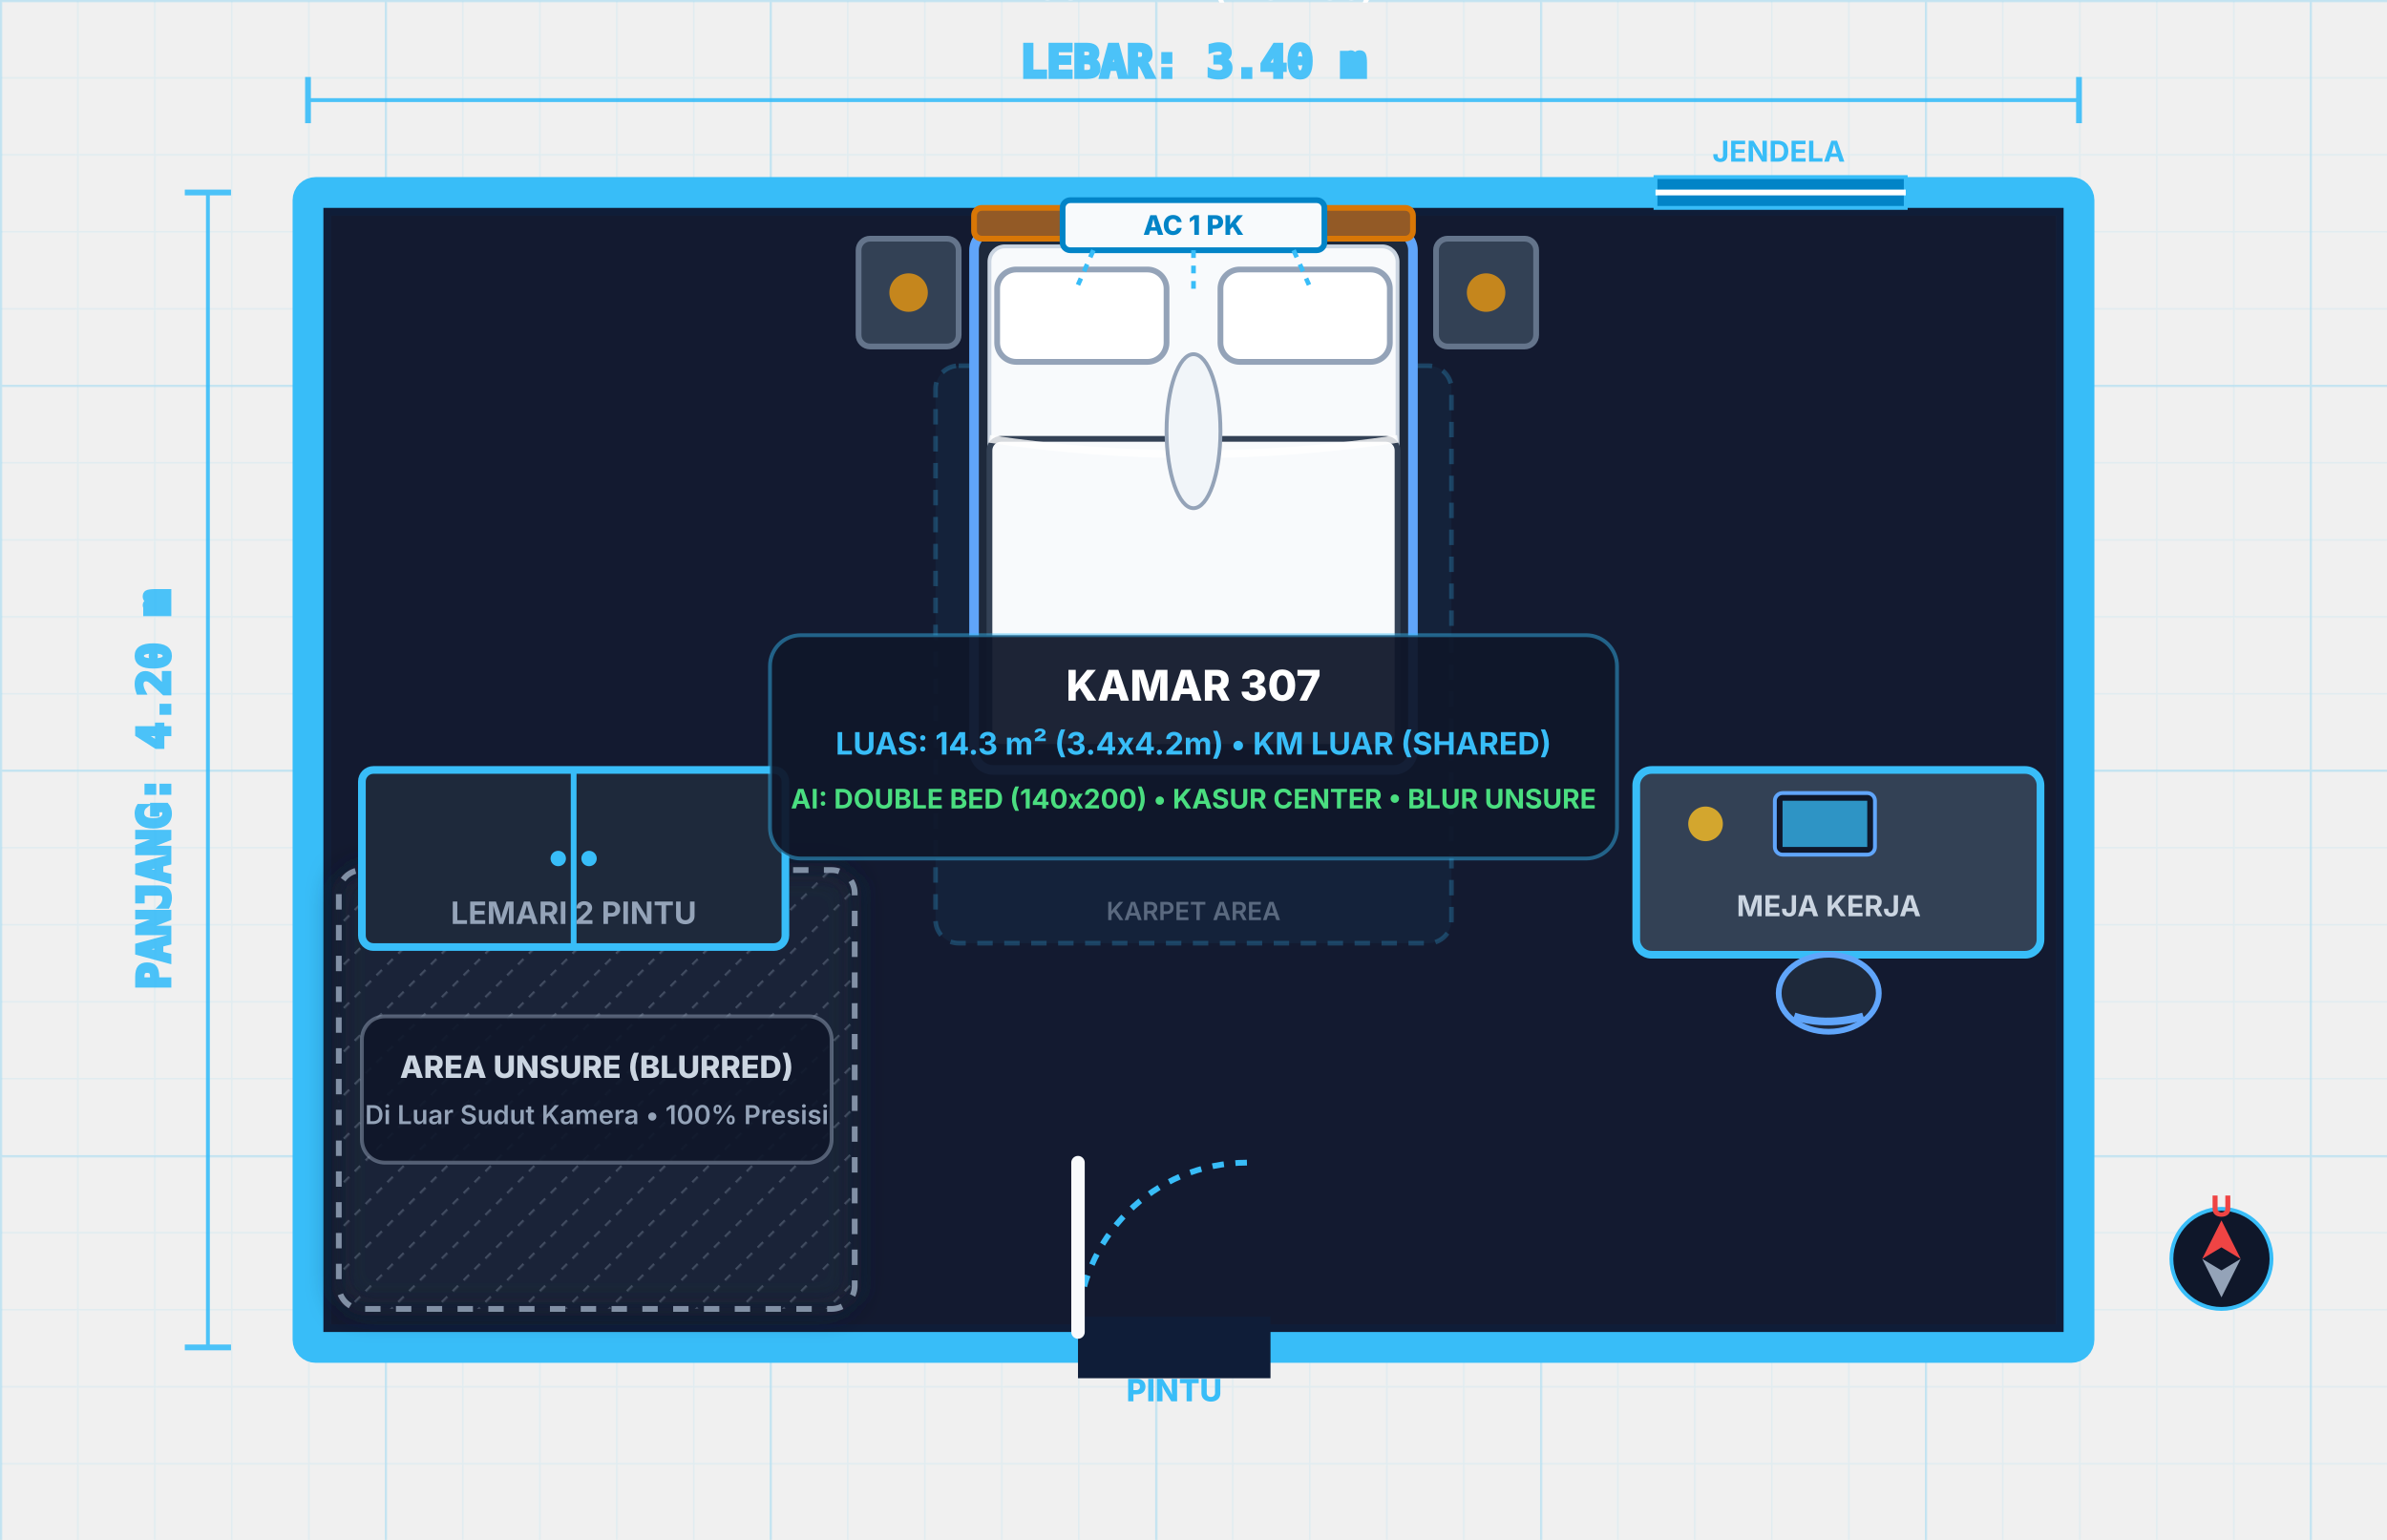
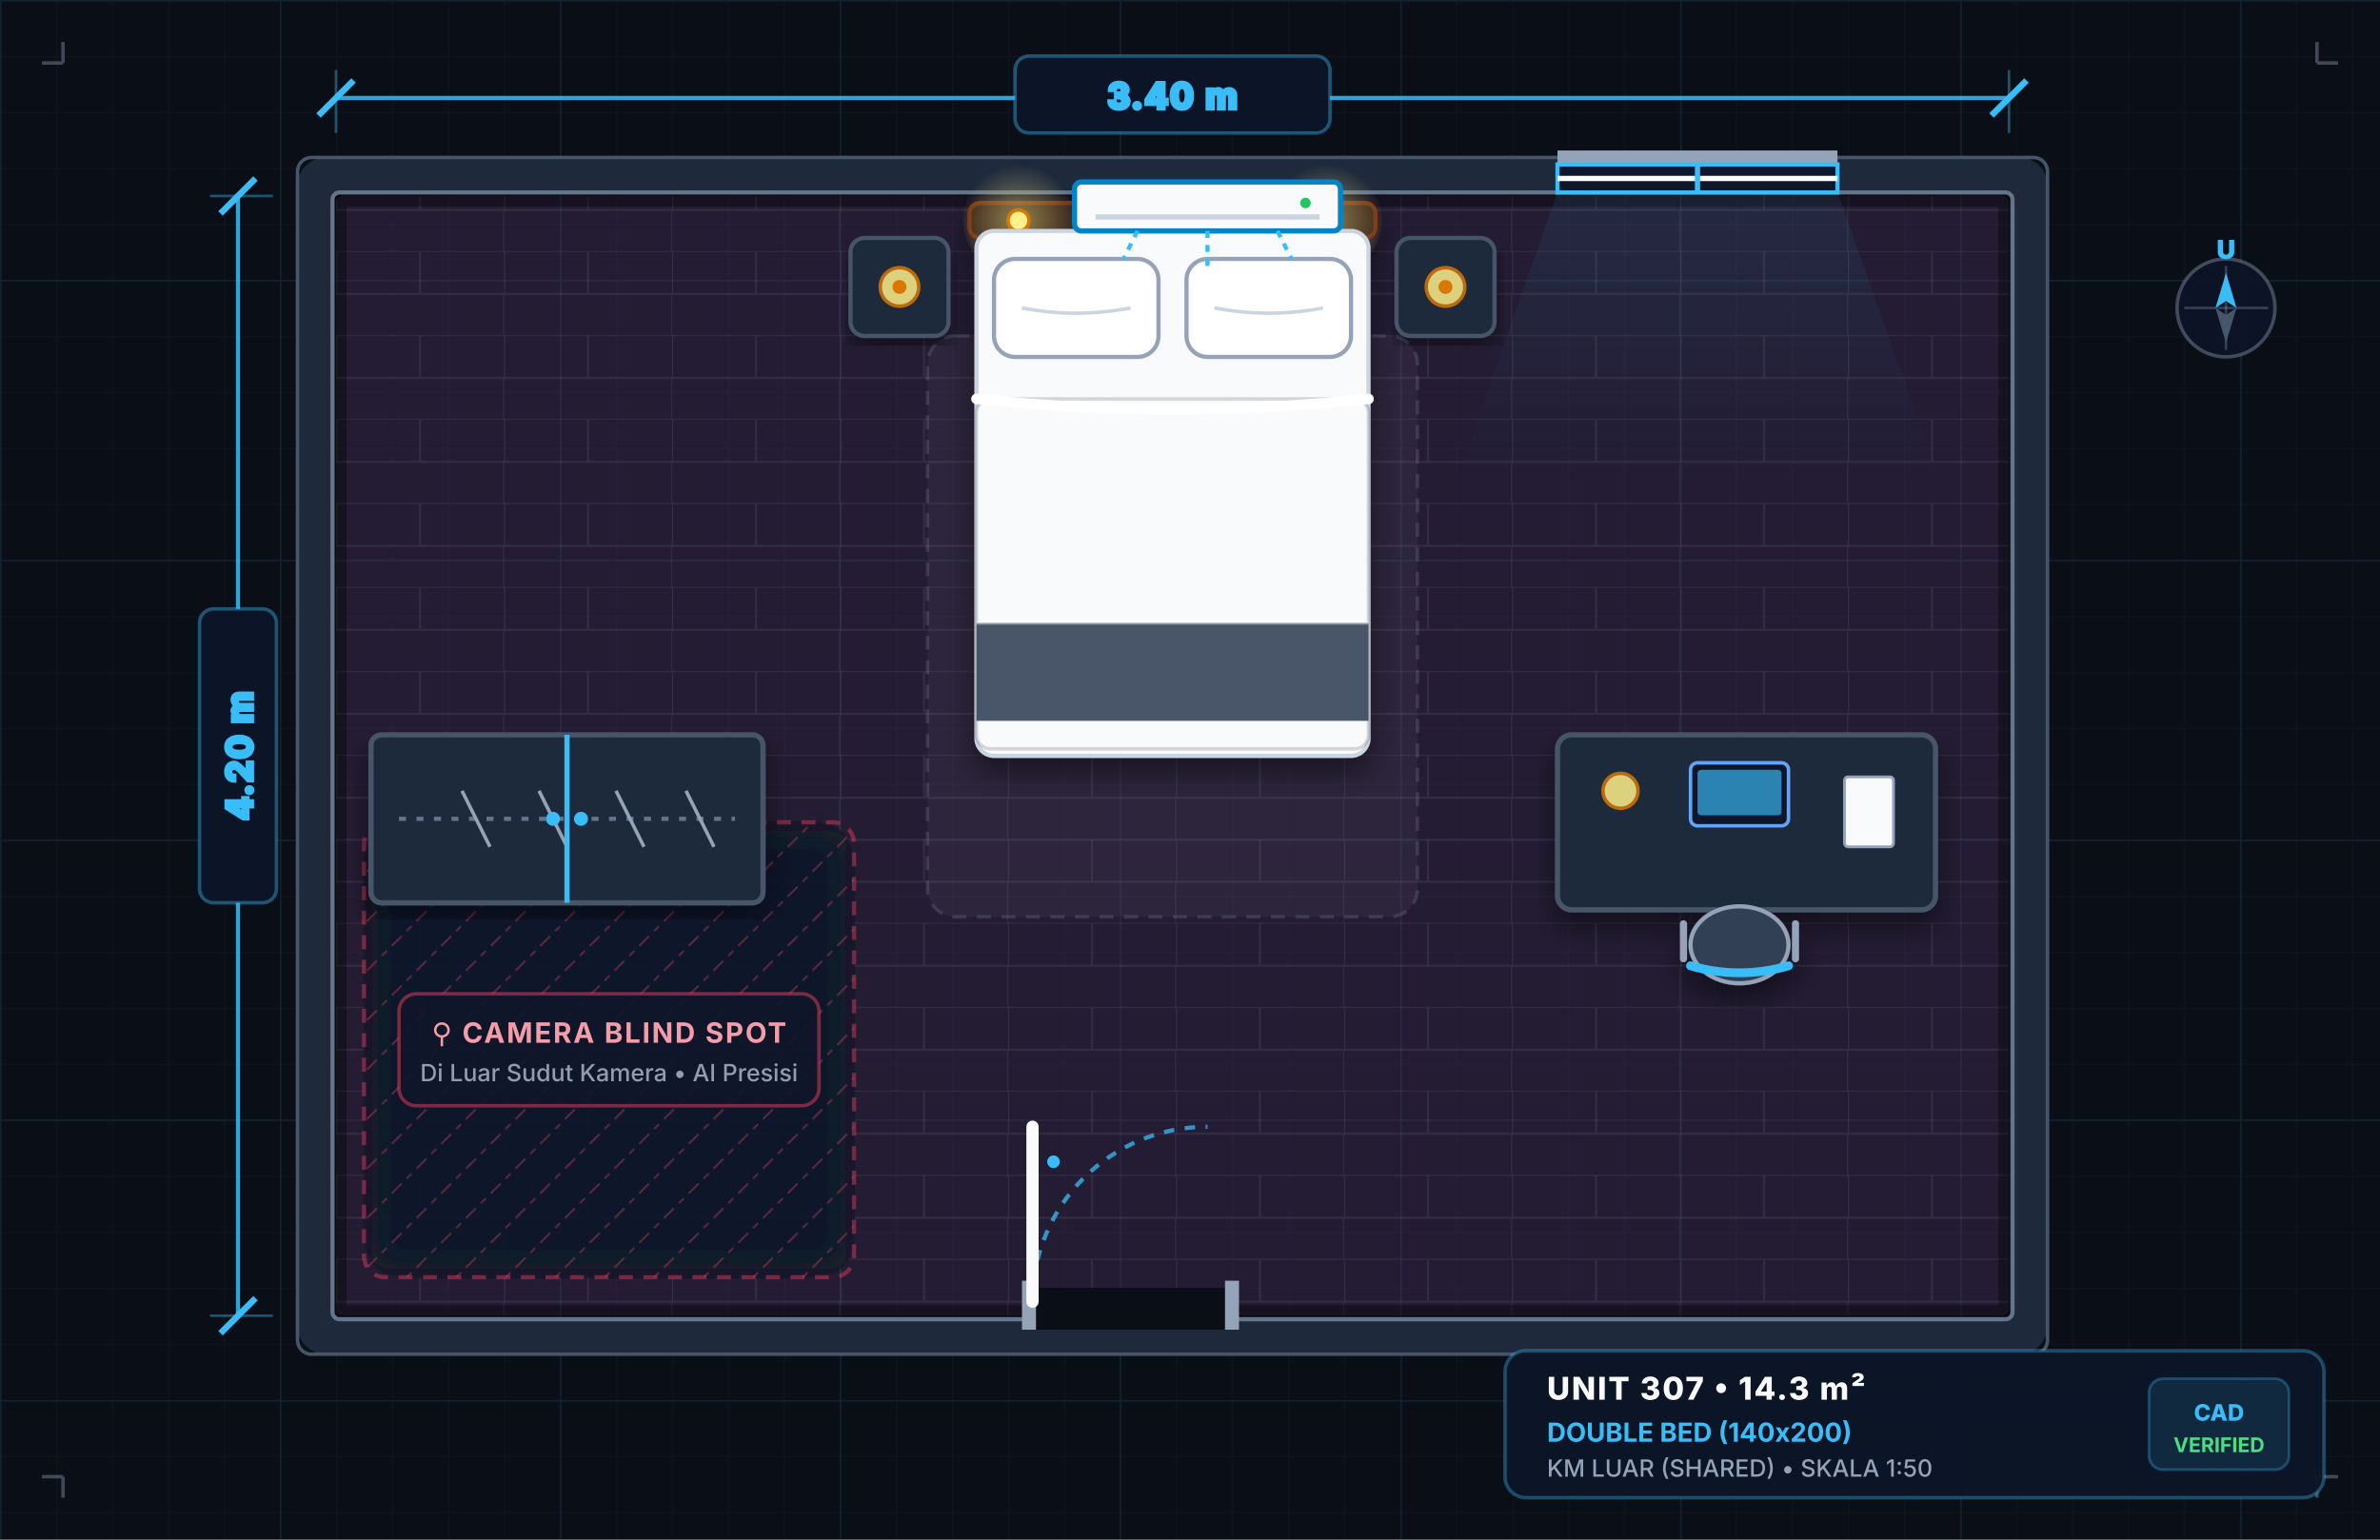
- <svg xmlns="http://www.w3.org/2000/svg" viewBox="0 0 620 400" width="100%" height="100%" style="background:#0b1329; border-radius:12px; font-family:'Inter',system-ui,sans-serif;">
+ <svg xmlns="http://www.w3.org/2000/svg" viewBox="0 0 680 440" width="100%" height="100%" style="background:#090e17; border-radius:14px; font-family:'Inter',system-ui,-apple-system,sans-serif;">
  <defs>
-     <pattern id="grid_s_107" width="20" height="20" patternUnits="userSpaceOnUse">
-       <path d="M 20 0 L 0 0 0 20" fill="none" stroke="rgba(56, 189, 248, 0.08)" stroke-width="0.8" />
+     <pattern id="grid_cad_107" width="16" height="16" patternUnits="userSpaceOnUse">
+       <path d="M 16 0 L 0 0 0 16" fill="none" stroke="rgba(148, 163, 184, 0.04)" stroke-width="0.75" />
    </pattern>
-     <pattern id="grid_m_107" width="100" height="100" patternUnits="userSpaceOnUse">
-       <path d="M 100 0 L 0 0 0 100" fill="none" stroke="rgba(56, 189, 248, 0.18)" stroke-width="1.2" />
+     <pattern id="grid_major_107" width="80" height="80" patternUnits="userSpaceOnUse">
+       <path d="M 80 0 L 0 0 0 80" fill="none" stroke="rgba(56, 189, 248, 0.08)" stroke-width="1" />
    </pattern>
-     <pattern id="tile_107" width="12" height="12" patternUnits="userSpaceOnUse">
-       <rect width="12" height="12" fill="rgba(14, 165, 233, 0.12)" />
-       <path d="M 12 0 L 0 0 0 12" fill="none" stroke="rgba(56, 189, 248, 0.28)" stroke-width="0.7" />
+     <pattern id="parquet_107" width="48" height="24" patternUnits="userSpaceOnUse">
+       <rect width="48" height="24" fill="#5b3b70" fill-opacity="0.32" />
+       <path d="M 0 12 L 48 12 M 24 0 L 24 12 M 0 24 L 48 24 M 48 12 L 48 24 M 0 0 L 0 12" fill="none" stroke="rgba(255, 255, 255, 0.07)" stroke-width="0.6" />
    </pattern>
-     <filter id="unsure_blur_107" x="-20%" y="-20%" width="140%" height="140%">
-       <feGaussianBlur stdDeviation="3.8" />
+     <pattern id="bm_tile_107" width="14" height="14" patternUnits="userSpaceOnUse">
+       <rect width="14" height="14" fill="#0f2338" />
+       <path d="M 14 0 L 0 0 0 14" fill="none" stroke="rgba(56, 189, 248, 0.22)" stroke-width="0.6" />
+     </pattern>
+     <filter id="frost_blur_107" x="-10%" y="-10%" width="120%" height="120%">
+       <feGaussianBlur stdDeviation="5" result="blur" />
+       <feColorMatrix type="matrix" values="1 0 0 0 0  0 1 0 0 0  0 0 1 0 0  0 0 0 18 -7" />
    </filter>
-     <pattern id="unsure_hatch_107" width="8" height="8" patternTransform="rotate(45 0 0)" patternUnits="userSpaceOnUse">
-       <line x1="0" y1="0" x2="0" y2="8" stroke="rgba(148, 163, 184, 0.35)" stroke-width="1.2" stroke-dasharray="2 2" />
+     <pattern id="blind_hatch_107" width="10" height="10" patternTransform="rotate(45 0 0)" patternUnits="userSpaceOnUse">
+       <line x1="0" y1="0" x2="0" y2="10" stroke="rgba(244, 63, 94, 0.35)" stroke-width="1.2" stroke-dasharray="2 2" />
    </pattern>
+     <linearGradient id="win_light_107" x1="0%" y1="0%" x2="0%" y2="100%">
+       <stop offset="0%" stop-color="#38bdf8" stop-opacity="0.18" />
+       <stop offset="100%" stop-color="#38bdf8" stop-opacity="0.0" />
+     </linearGradient>
+     <radialGradient id="lamp_glow_107">
+       <stop offset="0%" stop-color="#fef08a" stop-opacity="0.45" />
+       <stop offset="100%" stop-color="#fef08a" stop-opacity="0" />
+     </radialGradient>
+     <filter id="drop_shadow_107" x="-5%" y="-5%" width="115%" height="115%">
+       <feDropShadow dx="0" dy="4" stdDeviation="4" flood-color="#000000" flood-opacity="0.45" />
+     </filter>
  </defs>
-   <rect width="620" height="400" fill="url(#grid_s_107)" />
-   <rect width="620" height="400" fill="url(#grid_m_107)" />
-   <g stroke="#38bdf8" stroke-width="1" opacity="0.9">
-     <line x1="80" y1="26" x2="540" y2="26" />
-     <line x1="80" y1="20" x2="80" y2="32" stroke-width="1.5" />
-     <line x1="540" y1="20" x2="540" y2="32" stroke-width="1.5" />
-     <text x="310" y="20" fill="#38bdf8" font-size="11.5" font-weight="700" text-anchor="middle" font-family="monospace">
-       LEBAR: 3.40 m
+   <rect width="680" height="440" fill="#090e17" />
+   <rect width="680" height="440" fill="url(#grid_cad_107)" />
+   <rect width="680" height="440" fill="url(#grid_major_107)" />
+   <g stroke="rgba(148, 163, 184, 0.4)" stroke-width="1">
+     <path d="M 12 18 L 18 18 M 18 12 L 18 18" />
+     <path d="M 668 18 L 662 18 M 662 12 L 662 18" />
+     <path d="M 12 422 L 18 422 M 18 428 L 18 422" />
+     <path d="M 668 422 L 662 422 M 662 428 L 662 422" />
+   </g>
+   <g stroke="#38bdf8" stroke-width="1.2">
+     <line x1="96" y1="28" x2="574" y2="28" opacity="0.85" />
+     <line x1="91" y1="33" x2="101" y2="23" stroke-width="1.8" />
+     <line x1="569" y1="33" x2="579" y2="23" stroke-width="1.8" />
+     <line x1="96" y1="38" x2="96" y2="20" opacity="0.4" stroke-width="0.75" />
+     <line x1="574" y1="38" x2="574" y2="20" opacity="0.4" stroke-width="0.75" />
+     <rect x="290" y="16" width="90" height="22" rx="4" fill="#0c1527" stroke="rgba(56, 189, 248, 0.4)" stroke-width="1" />
+     <text x="335" y="31" fill="#38bdf8" font-size="10" font-weight="700" text-anchor="middle" letter-spacing="0.5">
+       3.40 m
    </text>
  </g>
-   <g stroke="#38bdf8" stroke-width="1" opacity="0.9">
-     <line x1="54" y1="50" x2="54" y2="350" />
-     <line x1="48" y1="50" x2="60" y2="50" stroke-width="1.5" />
-     <line x1="48" y1="350" x2="60" y2="350" stroke-width="1.5" />
-     <text x="44" y="205" fill="#38bdf8" font-size="11.5" font-weight="700" text-anchor="middle" font-family="monospace" transform="rotate(-90 44 205)">
-       PANJANG: 4.20 m
+   <g stroke="#38bdf8" stroke-width="1.2">
+     <line x1="68" y1="56" x2="68" y2="376" opacity="0.85" />
+     <line x1="63" y1="61" x2="73" y2="51" stroke-width="1.8" />
+     <line x1="63" y1="381" x2="73" y2="371" stroke-width="1.8" />
+     <line x1="78" y1="56" x2="60" y2="56" opacity="0.4" stroke-width="0.75" />
+     <line x1="78" y1="376" x2="60" y2="376" opacity="0.4" stroke-width="0.75" />
+     <g transform="translate(68, 216)">
+       <rect x="-42" y="-11" width="84" height="22" rx="4" fill="#0c1527" stroke="rgba(56, 189, 248, 0.4)" stroke-width="1" transform="rotate(-90)" />
+       <text x="0" y="4" fill="#38bdf8" font-size="10" font-weight="700" text-anchor="middle" letter-spacing="0.5" transform="rotate(-90)">
+         4.20 m
+       </text>
+     </g>
+   </g>
+   <rect x="96" y="56" width="478" height="320" rx="2" fill="url(#parquet_107)" />
+   <rect x="96" y="56" width="478" height="320" fill="none" stroke="rgba(0, 0, 0, 0.35)" stroke-width="6" />
+   <rect x="90" y="50" width="490" height="332" fill="none" stroke="#1e293b" stroke-width="10" rx="3" />
+   <rect x="85" y="45" width="500" height="342" fill="none" stroke="#475569" stroke-width="1" rx="4" />
+   <rect x="95" y="55" width="480" height="322" fill="none" stroke="#64748b" stroke-width="1.2" rx="2" />
+   <g id="unsure_zone" opacity="0.95">
+     <rect x="104" y="235" width="140" height="130" rx="6" fill="rgba(15, 23, 42, 0.85)" filter="url(#frost_blur_107)" />
+     <rect x="104" y="235" width="140" height="130" rx="6" fill="url(#blind_hatch_107)" stroke="rgba(244, 63, 94, 0.45)" stroke-width="1.2" stroke-dasharray="4 3" />
+     <rect x="114" y="284" width="120" height="32" rx="5" fill="rgba(15, 23, 42, 0.94)" stroke="rgba(244, 63, 94, 0.5)" stroke-width="1" />
+     <text x="174.0" y="298" fill="#fda4af" font-size="8" font-weight="700" text-anchor="middle" letter-spacing="0.5">
+       ⚲ CAMERA BLIND SPOT
+     </text>
+     <text x="174.0" y="309" fill="#94a3b8" font-size="6.8" font-weight="500" text-anchor="middle">
+       Di Luar Sudut Kamera • AI Presisi
    </text>
  </g>
-   <rect x="80" y="50" width="460" height="300" fill="#0f1d38" stroke="#38bdf8" stroke-width="8" rx="2" />
-   <rect x="86" y="56" width="448" height="288" fill="#5b3b70" opacity="0.22" />
-   <rect x="86" y="56" width="448" height="288" fill="rgba(15, 23, 42, 0.75)" />
-   <g>
-     <rect x="88" y="226" width="134" height="114" rx="6" fill="rgba(30, 41, 59, 0.75)" filter="url(#unsure_blur_107)" />
-     <rect x="88" y="226" width="134" height="114" rx="6" fill="url(#unsure_hatch_107)" stroke="#94a3b8" stroke-width="1.5" stroke-dasharray="4 4" opacity="0.85" />
-     <rect x="94" y="264" width="122" height="38" rx="6" fill="rgba(15, 23, 42, 0.9)" stroke="rgba(148, 163, 184, 0.5)" stroke-width="1" />
-     <text x="155.0" y="280" fill="#cbd5e1" font-size="8" font-weight="800" text-anchor="middle">AREA UNSURE (BLURRED)</text>
-     <text x="155.0" y="292" fill="#94a3b8" font-size="6.8" font-weight="600" text-anchor="middle">Di Luar Sudut Kamera • 100% Presisi</text>
+   <rect x="265" y="96" width="140" height="166" rx="8" fill="rgba(255, 255, 255, 0.04)" stroke="rgba(148, 163, 184, 0.2)" stroke-width="1" stroke-dasharray="4 3" />
+   <g id="bed_unit" filter="url(#drop_shadow_107)">
+     <rect x="277" y="58" width="116" height="10" rx="3" fill="#3b271d" stroke="#78350f" stroke-width="1.2" />
+     <circle cx="291" cy="63" r="16" fill="url(#lamp_glow_107)" />
+     <circle cx="379" cy="63" r="16" fill="url(#lamp_glow_107)" />
+     <circle cx="291" cy="63" r="3" fill="#fef08a" stroke="#d97706" stroke-width="1" />
+     <circle cx="379" cy="63" r="3" fill="#fef08a" stroke="#d97706" stroke-width="1" />
+     <rect x="279" y="66" width="112" height="150" rx="5" fill="#f8fafc" stroke="#cbd5e1" stroke-width="1.2" />
+     <rect x="279" y="114" width="112" height="100" rx="4" fill="#f8fafc" stroke="rgba(0,0,0,0.15)" stroke-width="1" />
+     <path d="M 279 114 Q 335.0 120 391 114" fill="none" stroke="#ffffff" stroke-width="3" stroke-linecap="round" />
+     <rect x="279" y="178" width="112" height="28" fill="#334155" opacity="0.88" />
+     <line x1="279" y1="178" x2="391" y2="178" stroke="rgba(255,255,255,0.4)" stroke-width="1" />
+     <rect x="284" y="74" width="47" height="28" rx="6" fill="#ffffff" stroke="#94a3b8" stroke-width="1.2" />
+     <path d="M 292 88 Q 307.5 91 323 88" fill="none" stroke="#cbd5e1" stroke-width="1" />
+     <rect x="339" y="74" width="47" height="28" rx="6" fill="#ffffff" stroke="#94a3b8" stroke-width="1.2" />
+     <path d="M 347 88 Q 362.5 91 378 88" fill="none" stroke="#cbd5e1" stroke-width="1" />
  </g>
-   <g>
-     <rect x="243" y="95" width="134" height="150" rx="6" fill="rgba(56, 189, 248, 0.05)" stroke="rgba(56, 189, 248, 0.25)" stroke-width="1.2" stroke-dasharray="4 3" />
-     <text x="310.0" y="239" fill="rgba(148, 163, 184, 0.55)" font-size="6.5" font-weight="600" text-anchor="middle">KARPET AREA</text>
+   <g filter="url(#drop_shadow_107)">
+     <rect x="243" y="68" width="28" height="28" rx="4" fill="#1e293b" stroke="#475569" stroke-width="1.2" />
+     <circle cx="257" cy="82" r="5.5" fill="#fef08a" stroke="#d97706" stroke-width="1" opacity="0.85" />
+     <circle cx="257" cy="82" r="2" fill="#d97706" />
  </g>
-   <g>
-     <rect x="253" y="60" width="114" height="140" rx="5" fill="#1e293b" stroke="#60a5fa" stroke-width="2.5" />
-     <rect x="253" y="54" width="114" height="8" rx="2" fill="#935a26" stroke="#d97706" stroke-width="1.5" />
-     <rect x="257" y="64" width="106" height="128" rx="4" fill="#f8fafc" stroke="#cbd5e1" stroke-width="1" />
-     <rect x="257" y="114" width="106" height="80" rx="3" fill="#f8fafc" stroke="#334155" stroke-width="1.5" fill-opacity="0.95" />
-     <path d="M 257 114 Q 310.0 122 363 114" fill="none" stroke="#ffffff" stroke-width="2" opacity="0.8" />
-     <rect x="259" y="70" width="44" height="24" rx="5" fill="#ffffff" stroke="#94a3b8" stroke-width="1.5" />
-     <rect x="317" y="70" width="44" height="24" rx="5" fill="#ffffff" stroke="#94a3b8" stroke-width="1.5" />
-     <ellipse cx="310.0" cy="112" rx="7" ry="20" fill="#f1f5f9" stroke="#94a3b8" stroke-width="1" />
-     <text x="310.0" cy="160" fill="#ffffff" font-size="8" font-weight="800" text-anchor="middle">DOUBLE BED (140x200)</text>
+   <g filter="url(#drop_shadow_107)">
+     <rect x="399" y="68" width="28" height="28" rx="4" fill="#1e293b" stroke="#475569" stroke-width="1.2" />
+     <circle cx="413" cy="82" r="5.5" fill="#fef08a" stroke="#d97706" stroke-width="1" opacity="0.85" />
+     <circle cx="413" cy="82" r="2" fill="#d97706" />
  </g>
-   <rect x="223" y="62" width="26" height="28" rx="3" fill="#334155" stroke="#64748b" stroke-width="1.5" />
-   <circle cx="236" cy="76" r="5" fill="#f59e0b" opacity="0.75" />
-   <rect x="373" y="62" width="26" height="28" rx="3" fill="#334155" stroke="#64748b" stroke-width="1.5" />
-   <circle cx="386" cy="76" r="5" fill="#f59e0b" opacity="0.75" />
-   <g>
-     <rect x="94" y="200" width="110" height="46" rx="3" fill="#1e293b" stroke="#38bdf8" stroke-width="2" />
-     <line x1="149" y1="200" x2="149" y2="246" stroke="#38bdf8" stroke-width="1.5" />
-     <circle cx="145" cy="223" r="2" fill="#38bdf8" />
-     <circle cx="153" cy="223" r="2" fill="#38bdf8" />
-     <text x="149" y="240" fill="#94a3b8" font-size="8" font-weight="700" text-anchor="middle">LEMARI 2 PINTU</text>
+   <g id="wardrobe" filter="url(#drop_shadow_107)">
+     <rect x="106" y="210" width="112" height="48" rx="3" fill="#1e293b" stroke="#475569" stroke-width="1.5" />
+     <line x1="114" y1="234" x2="210" y2="234" stroke="#64748b" stroke-width="1.2" stroke-dasharray="2 3" />
+     <line x1="132" y1="226" x2="140" y2="242" stroke="#94a3b8" stroke-width="1" />
+     <line x1="154" y1="226" x2="162" y2="242" stroke="#94a3b8" stroke-width="1" />
+     <line x1="176" y1="226" x2="184" y2="242" stroke="#94a3b8" stroke-width="1" />
+     <line x1="196" y1="226" x2="204" y2="242" stroke="#94a3b8" stroke-width="1" />
+     <line x1="162" y1="210" x2="162" y2="258" stroke="#38bdf8" stroke-width="1.5" />
+     <circle cx="158" cy="234" r="2" fill="#38bdf8" />
+     <circle cx="166" cy="234" r="2" fill="#38bdf8" />
  </g>
-   <g>
-     <rect x="425" y="200" width="105" height="48" rx="4" fill="#334155" stroke="#38bdf8" stroke-width="2" />
-     <rect x="461" y="206" width="26" height="16" rx="2" fill="#0f172a" stroke="#60a5fa" stroke-width="1" />
-     <rect x="463" y="208" width="22" height="12" fill="#38bdf8" opacity="0.75" />
-     <circle cx="443" cy="214" r="4.5" fill="#fbbf24" opacity="0.8" />
-     <ellipse cx="475" cy="258" rx="13" ry="10" fill="#1e293b" stroke="#60a5fa" stroke-width="1.5" />
-     <path d="M 466 264 C 475 267 484 264 484 264" stroke="#60a5fa" stroke-width="2" fill="none" />
-     <text x="475" y="238" fill="#cbd5e1" font-size="7.5" font-weight="700" text-anchor="middle">MEJA KERJA</text>
+   <g id="desk_setup" filter="url(#drop_shadow_107)">
+     <rect x="445" y="210" width="108" height="50" rx="4" fill="#1e293b" stroke="#475569" stroke-width="1.5" />
+     <rect x="483" y="218" width="28" height="18" rx="2" fill="#0f172a" stroke="#60a5fa" stroke-width="1" />
+     <rect x="485" y="220" width="24" height="13" rx="1" fill="#38bdf8" opacity="0.65" />
+     <circle cx="463" cy="226" r="5" fill="#fef08a" stroke="#d97706" stroke-width="1" opacity="0.85" />
+     <rect x="527" y="222" width="14" height="20" rx="1" fill="#f8fafc" stroke="#94a3b8" stroke-width="0.8" />
+     <ellipse cx="497" cy="270" rx="14" ry="11" fill="#334155" stroke="#94a3b8" stroke-width="1.2" />
+     <path d="M 483 276 Q 497 280 511 276" fill="none" stroke="#38bdf8" stroke-width="2.5" stroke-linecap="round" />
+     <line x1="481" y1="264" x2="481" y2="274" stroke="#94a3b8" stroke-width="2" stroke-linecap="round" />
+     <line x1="513" y1="264" x2="513" y2="274" stroke="#94a3b8" stroke-width="2" stroke-linecap="round" />
  </g>
-   <g>
-     <rect x="276" y="52" width="68" height="13" rx="2" fill="#f8fafc" stroke="#0284c7" stroke-width="1.5" />
-     <path d="M 284 65 L 280 74" stroke="#38bdf8" stroke-width="1.2" stroke-dasharray="2 2" />
-     <path d="M 310 65 L 310 76" stroke="#38bdf8" stroke-width="1.2" stroke-dasharray="2 2" />
-     <path d="M 336 65 L 340 74" stroke="#38bdf8" stroke-width="1.2" stroke-dasharray="2 2" />
-     <text x="310" y="61" fill="#0284c7" font-size="7" font-weight="800" text-anchor="middle">AC 1 PK</text>
+   <g id="ac_unit">
+     <rect x="307" y="52" width="76" height="14" rx="2" fill="#f8fafc" stroke="#0284c7" stroke-width="1.5" />
+     <line x1="313" y1="62" x2="377" y2="62" stroke="#cbd5e1" stroke-width="1.5" />
+     <line x1="325" y1="66" x2="321" y2="74" stroke="#38bdf8" stroke-width="1.2" stroke-dasharray="2 2" />
+     <line x1="345" y1="66" x2="345" y2="76" stroke="#38bdf8" stroke-width="1.2" stroke-dasharray="2 2" />
+     <line x1="365" y1="66" x2="369" y2="74" stroke="#38bdf8" stroke-width="1.2" stroke-dasharray="2 2" />
+     <circle cx="373" cy="58" r="1.5" fill="#22c55e" />
  </g>
-   <g>
-     <rect x="430" y="46" width="65" height="8" fill="#0284c7" stroke="#38bdf8" stroke-width="1" />
-     <line x1="430" y1="50" x2="495" y2="50" stroke="#ffffff" stroke-width="1.5" />
-     <text x="462" y="42" fill="#38bdf8" font-size="7.5" font-weight="700" text-anchor="middle">JENDELA</text>
+   <g id="window_top">
+     <polygon points="445,55 415,140 555,140 525,55" fill="url(#win_light_107)" opacity="0.45" />
+     <rect x="445" y="43" width="80" height="4" fill="#94a3b8" />
+     <rect x="445" y="47" width="80" height="8" fill="#0f172a" stroke="#38bdf8" stroke-width="1.2" />
+     <line x1="445" y1="51" x2="525" y2="51" stroke="#ffffff" stroke-width="1.5" />
+     <line x1="485" y1="47" x2="485" y2="55" stroke="#38bdf8" stroke-width="1.5" />
  </g>
-   <g>
-     <rect x="280" y="342" width="50" height="16" fill="#0f1d38" />
-     <path d="M 280 346 A 44 44 0 0 1 324 302" fill="none" stroke="#38bdf8" stroke-width="1.5" stroke-dasharray="3 3" />
-     <line x1="280" y1="346" x2="280" y2="302" stroke="#f8fafc" stroke-width="3.5" stroke-linecap="round" />
-     <text x="305" y="364" fill="#38bdf8" font-size="8" font-weight="800" text-anchor="middle">PINTU</text>
+   <g id="main_door">
+     <rect x="295" y="368" width="56" height="12" fill="#090e17" />
+     <rect x="292" y="366" width="4" height="14" fill="#94a3b8" />
+     <rect x="350" y="366" width="4" height="14" fill="#94a3b8" />
+     <path d="M 295 372 A 50 50 0 0 1 345 322" fill="none" stroke="#38bdf8" stroke-width="1.2" stroke-dasharray="3 3" opacity="0.75" />
+     <line x1="295" y1="372" x2="295" y2="322" stroke="#f8fafc" stroke-width="3.5" stroke-linecap="round" />
+     <circle cx="301" cy="332" r="1.8" fill="#38bdf8" />
  </g>
-   <g>
-     <rect x="200" y="165" width="220" height="58" rx="8" fill="rgba(15, 23, 42, 0.94)" stroke="rgba(56, 189, 248, 0.45)" stroke-width="1" />
-     <text x="310" y="182" fill="#ffffff" font-size="11" font-weight="800" text-anchor="middle">KAMAR 307</text>
-     <text x="310" y="196" fill="#38bdf8" font-size="8" font-weight="700" text-anchor="middle">LUAS: 14.3 m² (3.4x4.2m) • KM LUAR (SHARED)</text>
-     <text x="310" y="210" fill="#4ade80" font-size="7" font-weight="700" text-anchor="middle">AI: DOUBLE BED (140x200) • KASUR CENTER • BLUR UNSURE</text>
+   <g id="title_block" transform="translate(430, 386)">
+     <rect x="0" y="0" width="234" height="42" rx="6" fill="rgba(12, 21, 39, 0.96)" stroke="rgba(56, 189, 248, 0.35)" stroke-width="1" />
+     <text x="12" y="14" fill="#f8fafc" font-size="9" font-weight="800" letter-spacing="0.5">
+       UNIT 307 • 14.3 m²
+     </text>
+     <text x="12" y="26" fill="#38bdf8" font-size="7.5" font-weight="700">
+       DOUBLE BED (140x200)
+     </text>
+     <text x="12" y="36" fill="#94a3b8" font-size="6.8" font-weight="500">
+       KM LUAR (SHARED) • SKALA 1:50
+     </text>
+     <rect x="184" y="8" width="40" height="26" rx="4" fill="rgba(56, 189, 248, 0.12)" stroke="rgba(56, 189, 248, 0.3)" stroke-width="0.8" />
+     <text x="204" y="20" fill="#38bdf8" font-size="6.5" font-weight="800" text-anchor="middle">CAD</text>
+     <text x="204" y="29" fill="#4ade80" font-size="5.8" font-weight="700" text-anchor="middle">VERIFIED</text>
  </g>
-   <g transform="translate(562, 312)">
-     <circle cx="15" cy="15" r="13" fill="#0f172a" stroke="#38bdf8" stroke-width="1" />
-     <path d="M 15 5 L 20 15 L 15 12 L 10 15 Z" fill="#ef4444" />
-     <path d="M 15 25 L 20 15 L 15 18 L 10 15 Z" fill="#94a3b8" />
-     <text x="15" y="4" fill="#ef4444" font-size="7.5" font-weight="800" text-anchor="middle">U</text>
+   <g id="north_compass" transform="translate(620, 72)">
+     <circle cx="16" cy="16" r="14" fill="rgba(12, 21, 39, 0.9)" stroke="rgba(148, 163, 184, 0.4)" stroke-width="1" />
+     <line x1="16" y1="4" x2="16" y2="28" stroke="rgba(148, 163, 184, 0.3)" stroke-width="0.75" />
+     <line x1="4" y1="16" x2="28" y2="16" stroke="rgba(148, 163, 184, 0.3)" stroke-width="0.75" />
+     <polygon points="16,6 19,16 16,14 13,16" fill="#38bdf8" />
+     <polygon points="16,26 19,16 16,18 13,16" fill="#475569" />
+     <text x="16" y="2" fill="#38bdf8" font-size="7.5" font-weight="900" text-anchor="middle">U</text>
  </g>
</svg>
